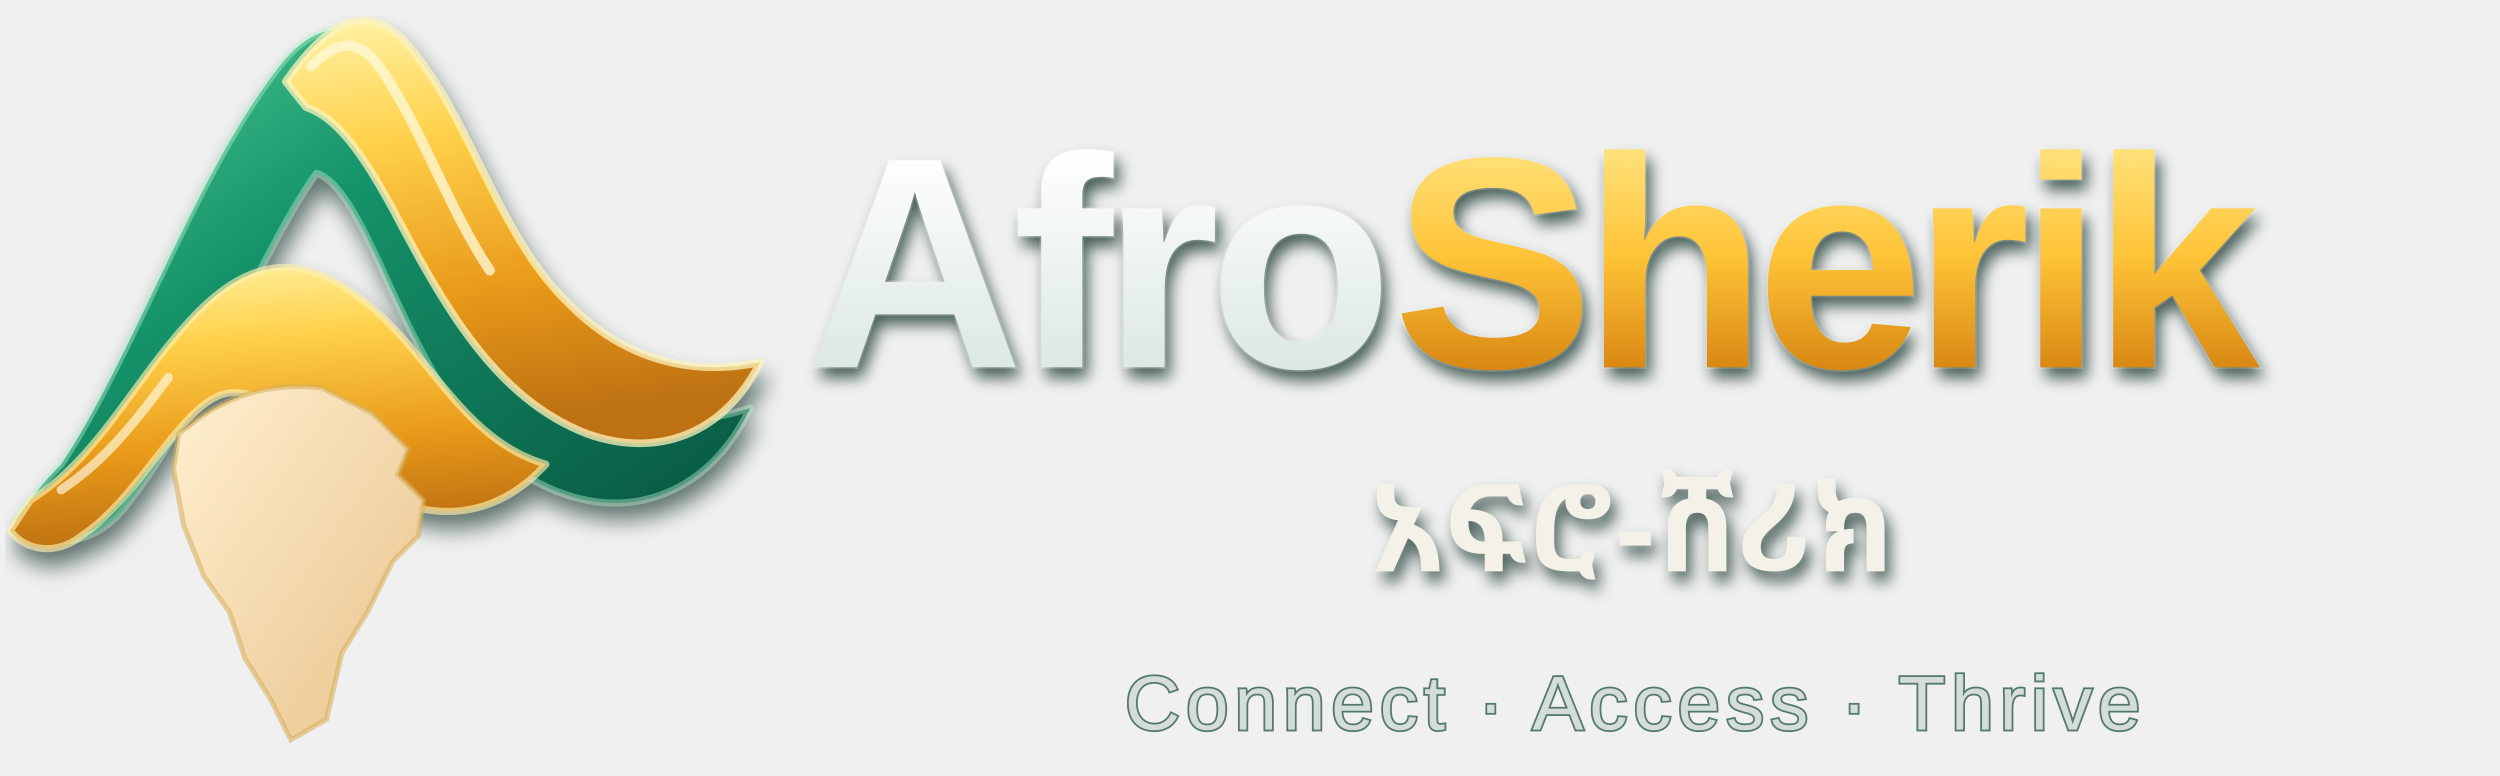
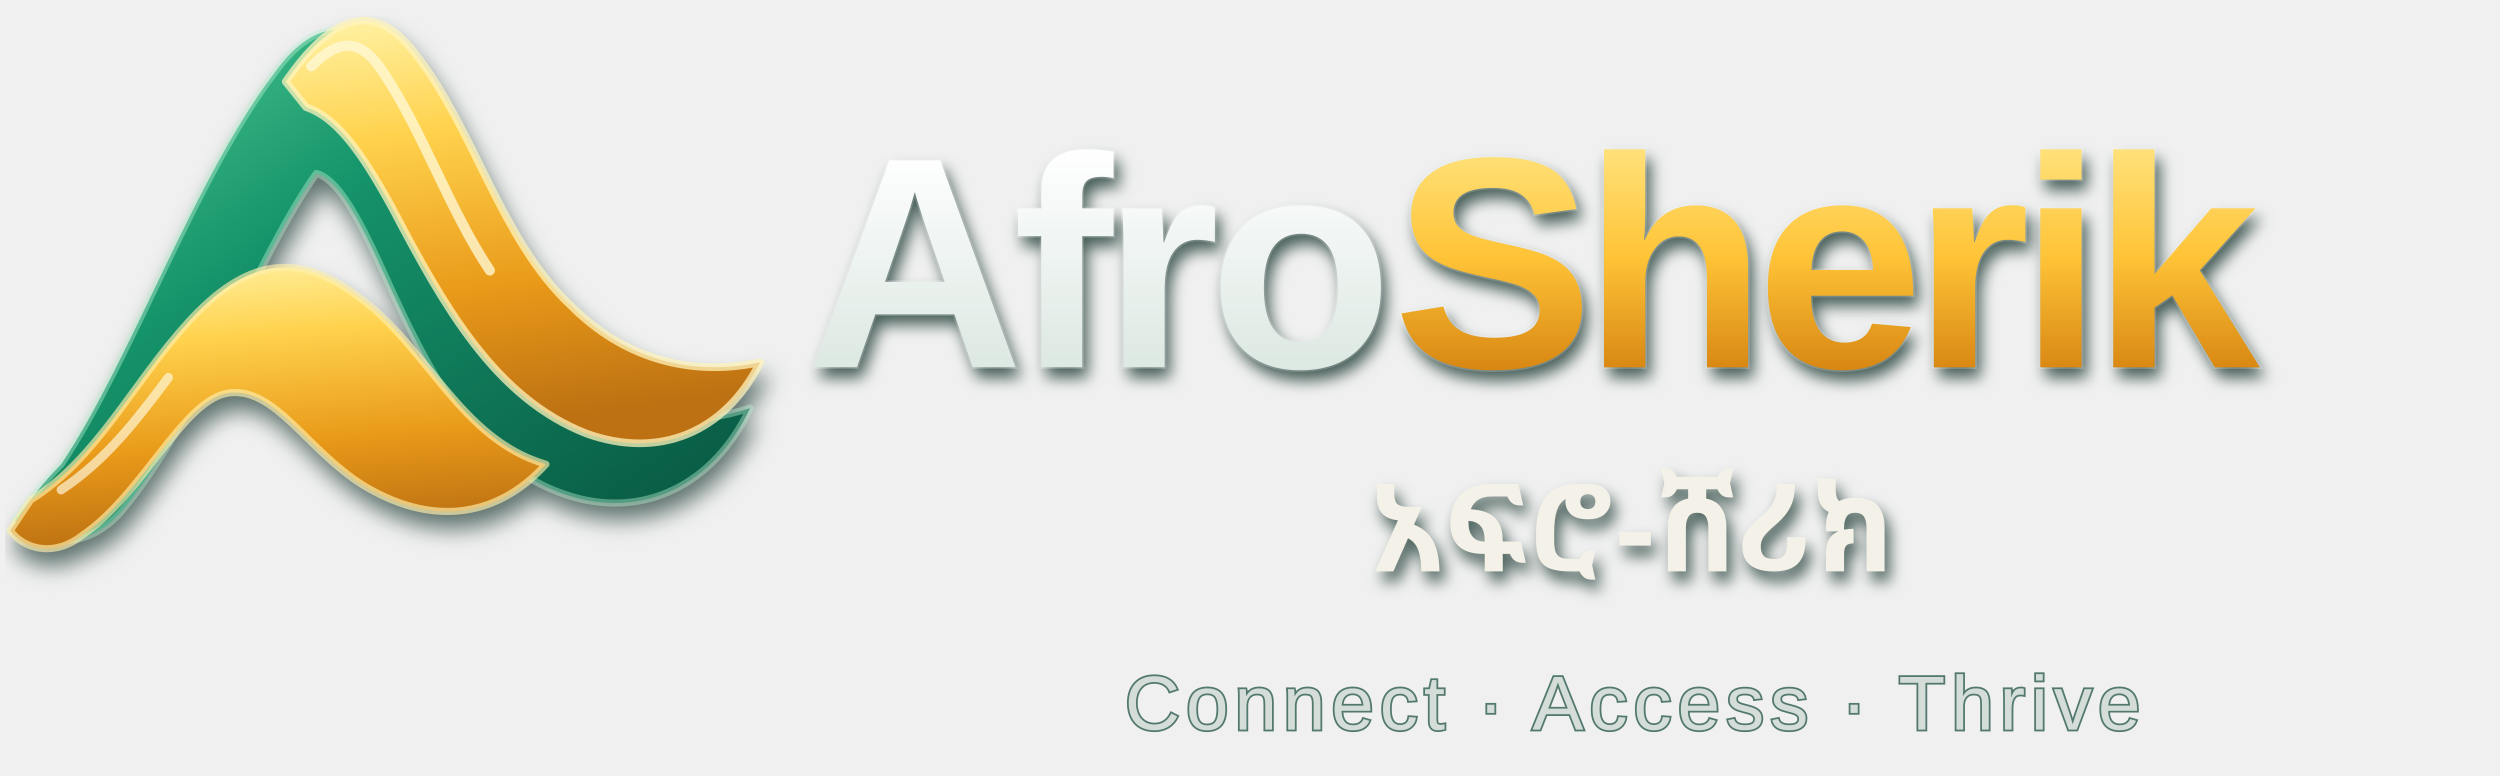
<svg xmlns="http://www.w3.org/2000/svg" viewBox="0 0 490 152" role="img" aria-labelledby="title desc">
  <defs>
    <linearGradient id="green-ribbon" x1="0" y1="0" x2="1" y2="1">
      <stop offset="0" stop-color="#57d49b" />
      <stop offset=".38" stop-color="#15936a" />
      <stop offset="1" stop-color="#07533f" />
    </linearGradient>
    <linearGradient id="gold-ribbon" x1="0" y1="0" x2=".15" y2="1">
      <stop offset="0" stop-color="#fff3a7" />
      <stop offset=".3" stop-color="#ffd24d" />
      <stop offset=".68" stop-color="#e99a19" />
      <stop offset="1" stop-color="#bd7112" />
    </linearGradient>
    <linearGradient id="wordmark-gold" x1="0" y1="0" x2="0" y2="1">
      <stop offset="0" stop-color="#ffe17a" />
      <stop offset=".48" stop-color="#ffc438" />
      <stop offset="1" stop-color="#d88712" />
    </linearGradient>
    <linearGradient id="wordmark-white" x1="0" y1="0" x2="0" y2="1">
      <stop offset="0" stop-color="#fff" />
      <stop offset="1" stop-color="#dce8e2" />
-     </linearGradient>
-     <linearGradient id="africa-fill" x1="0" y1="0" x2="1" y2="1">
-       <stop offset="0" stop-color="#fff0d0" />
-       <stop offset="1" stop-color="#e8c38b" />
    </linearGradient>
    <filter id="raised" x="-.2" y="-.2" width="1.5" height="1.55" color-interpolation-filters="sRGB">
      <feGaussianBlur in="SourceAlpha" stdDeviation="2.2" result="blur" />
      <feOffset in="blur" dx="1" dy="3" result="shadow-offset" />
      <feFlood flood-color="#06251d" flood-opacity=".62" result="shadow-color" />
      <feComposite in="shadow-color" in2="shadow-offset" operator="in" result="shadow" />
      <feMerge>
        <feMergeNode in="shadow" />
        <feMergeNode in="SourceGraphic" />
      </feMerge>
    </filter>
    <filter id="type-depth" x="-.08" y="-.2" width="1.2" height="1.5" color-interpolation-filters="sRGB">
      <feGaussianBlur in="SourceAlpha" stdDeviation="1.5" result="blur" />
      <feOffset in="blur" dx="1" dy="2" result="shadow-offset" />
      <feFlood flood-color="#08271f" flood-opacity=".72" result="shadow-color" />
      <feComposite in="shadow-color" in2="shadow-offset" operator="in" result="shadow" />
      <feMerge>
        <feMergeNode in="shadow" />
        <feMergeNode in="SourceGraphic" />
      </feMerge>
    </filter>
  </defs>
  <g stroke-linejoin="round" filter="url(#raised)">
    <path d="M12 91C26 70 38 35 54 14c8-11 17-11 24 1 11 19 18 42 31 56 10 11 22 14 38 9-7 15-21 22-36 17-18-6-27-24-36-44-5-11-9-18-13-19-12 17-23 48-38 66-6 7-14 8-21 2 3-4 5-7 9-11Z" fill="url(#green-ribbon)" stroke="#baf0d2" stroke-opacity=".42" stroke-width="1.4" />
    <path d="M56 16C65 3 73 0 81 10c12 15 17 37 31 50 10 10 23 14 37 11-7 14-20 19-34 14-18-7-28-25-38-44-6-11-11-18-17-20Z" fill="url(#gold-ribbon)" stroke="#fff4bc" stroke-opacity=".75" stroke-width="1.5" />
    <path d="M6 98c13-8 20-23 31-35 11-12 21-14 33-5 14 10 20 28 37 33-10 11-23 12-36 4-11-7-17-19-26-18-9 1-17 20-29 28-5 4-11 3-14-1Z" fill="url(#gold-ribbon)" stroke="#fff0ad" stroke-opacity=".65" stroke-width="1.4" />
  </g>
-   <path d="M39 82c7-5 15-7 24-6l10 5 7 7-2 5 5 5-1 7-5 5-5 10-5 8-3 13-7 4-4-8-5-8-3-9-5-7-4-10-2-11 1-7Z" fill="url(#africa-fill)" stroke="#d7ad59" stroke-opacity=".55" stroke-width="1" />
  <path d="M194 104h46M400 104h46" fill="none" stroke="url(#gold-ribbon)" stroke-linecap="round" stroke-width="2" filter="url(#raised)" />
  <path d="M61 13c6-6 10-5 14 1 8 12 13 27 21 39" fill="none" stroke="#fff8d6" stroke-linecap="round" stroke-opacity=".78" stroke-width="2" />
  <path d="M12 96c9-6 15-14 21-22" fill="none" stroke="#fff9dc" stroke-linecap="round" stroke-opacity=".68" stroke-width="1.8" />
  <g filter="url(#type-depth)" font-family="Arial, Helvetica, sans-serif" font-size="59" font-weight="700" letter-spacing="-2.1" paint-order="stroke fill" stroke="#fff" stroke-opacity=".2" stroke-width=".65">
    <text x="158" y="72" fill="url(#wordmark-white)">Afro</text>
    <text x="273" y="72" fill="url(#wordmark-gold)">Sherik</text>
  </g>
  <text x="320" y="112" text-anchor="middle" fill="#f3f1e8" font-family="Noto Sans Ethiopic, Abyssinica SIL, Nyala, sans-serif" font-size="24" font-weight="600" letter-spacing=".5" filter="url(#type-depth)">አፍሮ-ሸሪክ</text>
  <text x="320" y="143" text-anchor="middle" fill="#d5ddd8" stroke="#174b3d" stroke-opacity=".72" stroke-width=".7" paint-order="stroke fill" font-family="Arial, Helvetica, sans-serif" font-size="15" font-weight="500" letter-spacing="1.15">Connect · Access · Thrive</text>
</svg>
